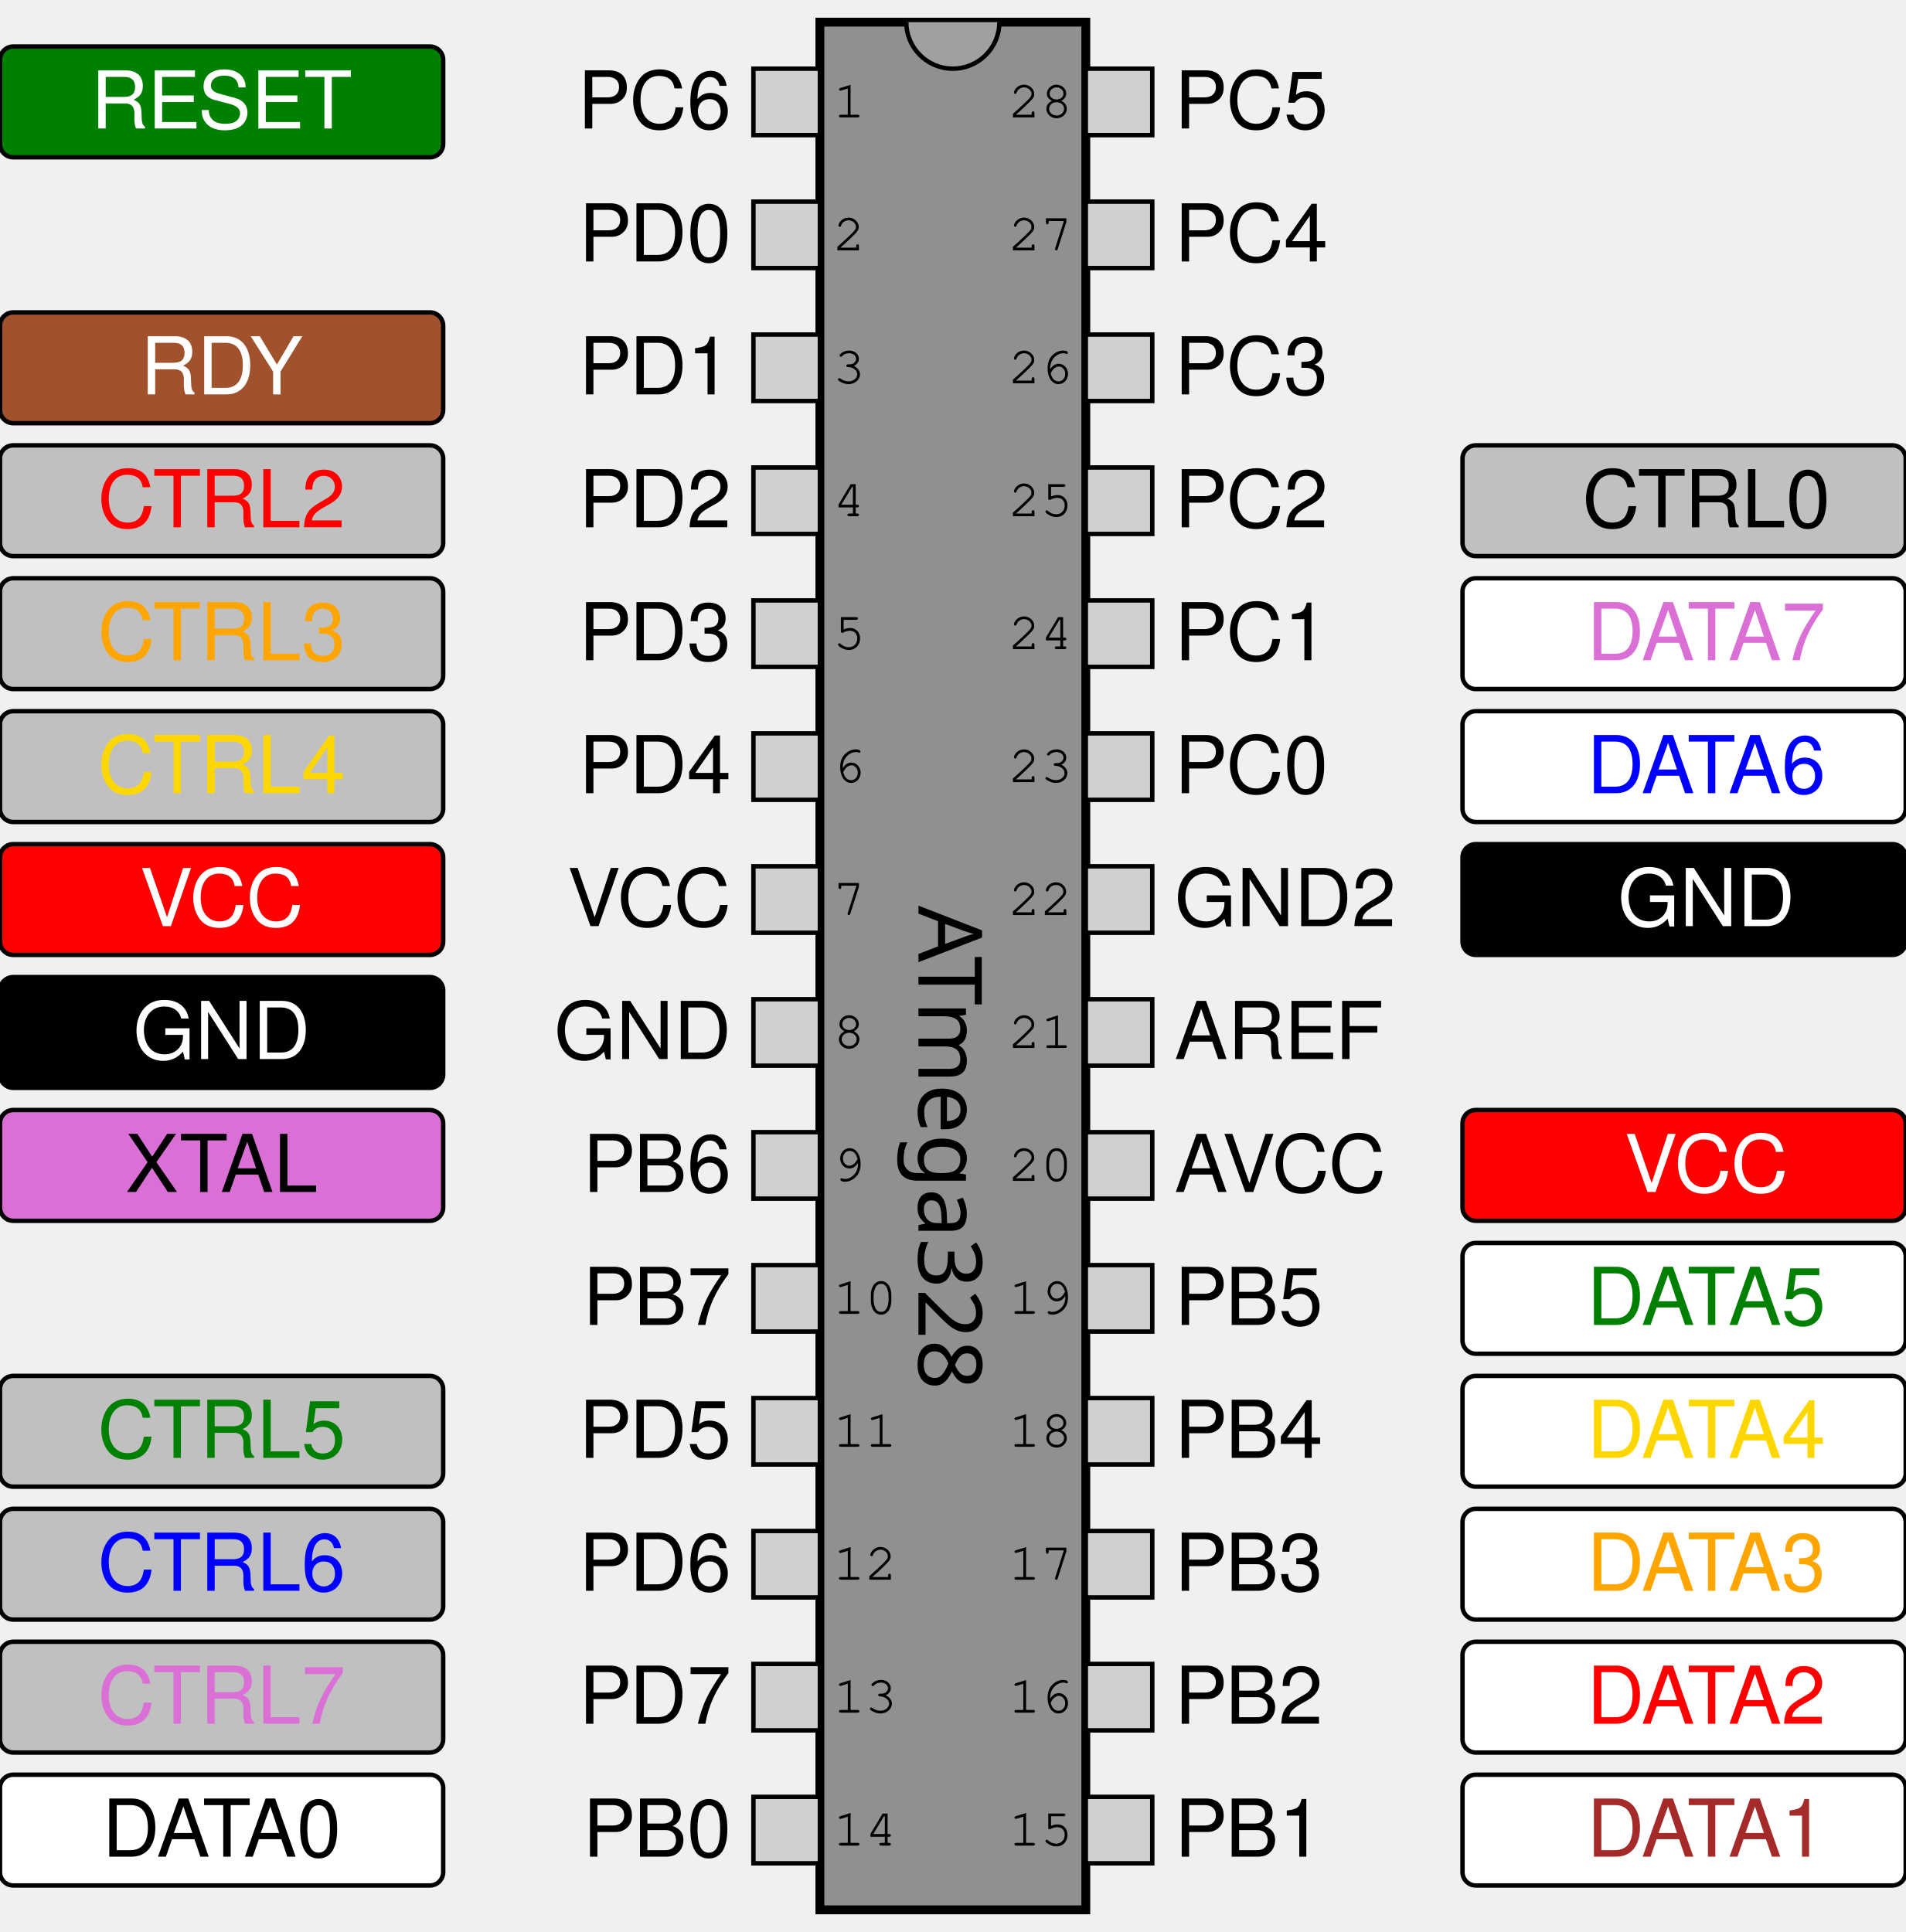
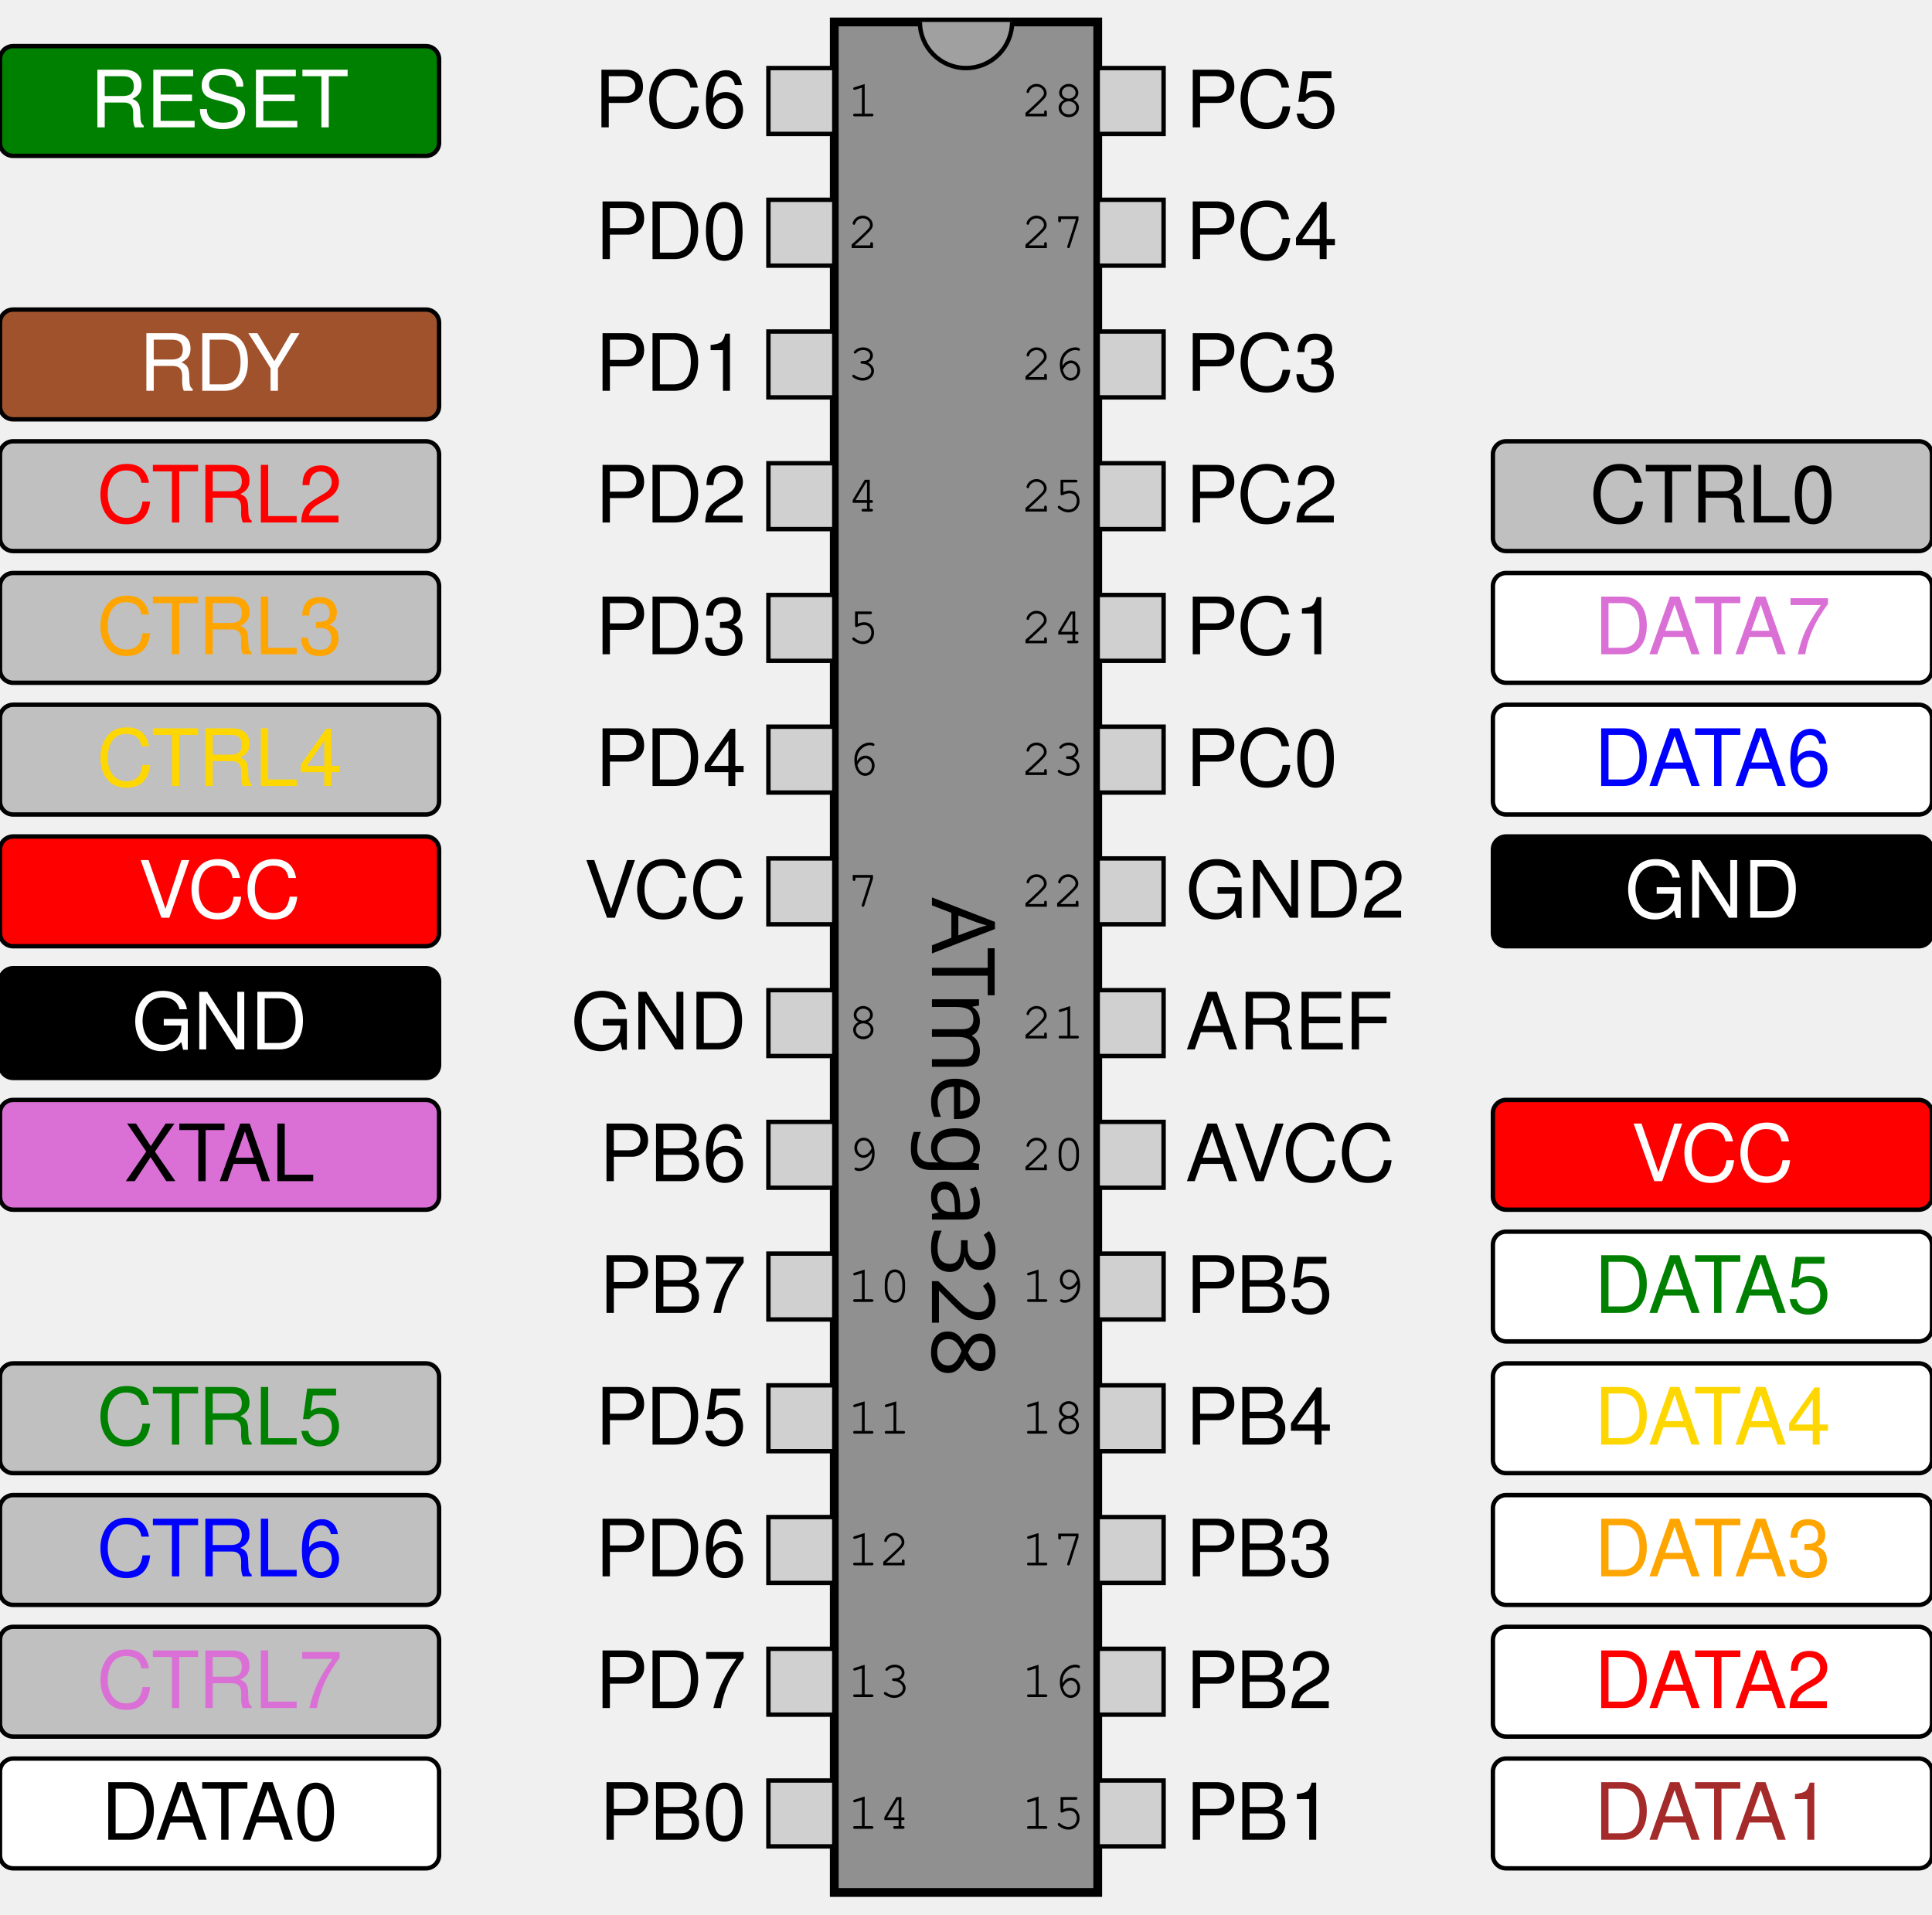
- <svg xmlns="http://www.w3.org/2000/svg" version="1.1" viewBox="0 0 430.0 436.0">
+ <svg xmlns="http://www.w3.org/2000/svg" version="1.1" viewBox="0 0 440.0 436.0">
  <defs>
    <style type="text/css">
     .ic       { fill:#909090; stroke:#000000; stroke-width:2.0 }
     .notch    { fill:#a0a0a0; stroke:#000000; stroke-width:1.0 }
     .pin      { fill:#d0d0d0; stroke:#000000; stroke-width:1.0 }
     .pinno    { font-family:"Courier"; font-size:12px }
     .label    { font-family:"Helvetica"; font-size:18px }
-      .funbox   { stroke:black }
     .function { font-family:"Helvetica"; font-size:18px; text-anchor:middle }
     .title    { font-family:"Helvetica-Bold"; font-size:20px; text-anchor:middle; writing-mode:tb; alignment-baseline:central }
+      .funbox   { stroke:black }
     
  </style>
  </defs>
-   <rect class="ic" x="185.0" y="5" width="60.0" height="426.0" />
-   <path class="notch" d="M204.5,5 a10.5,10.5 0 0,0 21,0" />
-   <text class="title" x="215.0" y="218.0">
+   <rect class="ic" x="190.0" y="5" width="60.0" height="426.0" />
+   <path class="notch" d="M209.5,5 a10.5,10.5 0 0,0 21,0" />
+   <text class="title" x="220.0" y="218.0">
    ATmega328
  </text>
-   <rect class="pin" x="170.0" y="15.5" width="15.0" height="15.0" />
-   <text class="label" x="165.0" y="29.0" text-anchor="end">
+   <rect class="pin" x="175.0" y="15.5" width="15.0" height="15.0" />
+   <text class="label" x="170.0" y="29.0" text-anchor="end">
    PC6
  </text>
-   <text class="pinno" x="188.0" y="26.5">
+   <text class="pinno" x="193.0" y="26.5">
    1
  </text>
  <rect class="funbox" x="0" y="10.5" width="100" height="25.0" rx="3" style="fill:green" />
  <text class="function" x="50" y="29.0" style="fill:white">
    RESET
  </text>
-   <rect class="pin" x="170.0" y="45.5" width="15.0" height="15.0" />
-   <text class="label" x="165.0" y="59.0" text-anchor="end">
+   <rect class="pin" x="175.0" y="45.5" width="15.0" height="15.0" />
+   <text class="label" x="170.0" y="59.0" text-anchor="end">
    PD0
  </text>
-   <text class="pinno" x="188.0" y="56.5">
+   <text class="pinno" x="193.0" y="56.5">
    2
  </text>
-   <rect class="pin" x="170.0" y="75.5" width="15.0" height="15.0" />
-   <text class="label" x="165.0" y="89.0" text-anchor="end">
+   <rect class="pin" x="175.0" y="75.5" width="15.0" height="15.0" />
+   <text class="label" x="170.0" y="89.0" text-anchor="end">
    PD1
  </text>
-   <text class="pinno" x="188.0" y="86.5">
+   <text class="pinno" x="193.0" y="86.5">
    3
  </text>
  <rect class="funbox" x="0" y="70.5" width="100" height="25.0" rx="3" style="fill:sienna" />
  <text class="function" x="50" y="89.0" style="fill:white">
    RDY
  </text>
-   <rect class="pin" x="170.0" y="105.5" width="15.0" height="15.0" />
-   <text class="label" x="165.0" y="119.0" text-anchor="end">
+   <rect class="pin" x="175.0" y="105.5" width="15.0" height="15.0" />
+   <text class="label" x="170.0" y="119.0" text-anchor="end">
    PD2
  </text>
-   <text class="pinno" x="188.0" y="116.5">
+   <text class="pinno" x="193.0" y="116.5">
    4
  </text>
  <rect class="funbox" x="0" y="100.5" width="100" height="25.0" rx="3" style="fill:silver" />
  <text class="function" x="50" y="119.0" style="fill:red">
    CTRL2
  </text>
-   <rect class="pin" x="170.0" y="135.5" width="15.0" height="15.0" />
-   <text class="label" x="165.0" y="149.0" text-anchor="end">
+   <rect class="pin" x="175.0" y="135.5" width="15.0" height="15.0" />
+   <text class="label" x="170.0" y="149.0" text-anchor="end">
    PD3
  </text>
-   <text class="pinno" x="188.0" y="146.5">
+   <text class="pinno" x="193.0" y="146.5">
    5
  </text>
  <rect class="funbox" x="0" y="130.5" width="100" height="25.0" rx="3" style="fill:silver" />
  <text class="function" x="50" y="149.0" style="fill:orange">
    CTRL3
  </text>
-   <rect class="pin" x="170.0" y="165.5" width="15.0" height="15.0" />
-   <text class="label" x="165.0" y="179.0" text-anchor="end">
+   <rect class="pin" x="175.0" y="165.5" width="15.0" height="15.0" />
+   <text class="label" x="170.0" y="179.0" text-anchor="end">
    PD4
  </text>
-   <text class="pinno" x="188.0" y="176.5">
+   <text class="pinno" x="193.0" y="176.5">
    6
  </text>
  <rect class="funbox" x="0" y="160.5" width="100" height="25.0" rx="3" style="fill:silver" />
  <text class="function" x="50" y="179.0" style="fill:gold">
    CTRL4
  </text>
-   <rect class="pin" x="170.0" y="195.5" width="15.0" height="15.0" />
-   <text class="label" x="165.0" y="209.0" text-anchor="end">
+   <rect class="pin" x="175.0" y="195.5" width="15.0" height="15.0" />
+   <text class="label" x="170.0" y="209.0" text-anchor="end">
    VCC
  </text>
-   <text class="pinno" x="188.0" y="206.5">
+   <text class="pinno" x="193.0" y="206.5">
    7
  </text>
  <rect class="funbox" x="0" y="190.5" width="100" height="25.0" rx="3" style="fill:red" />
  <text class="function" x="50" y="209.0" style="fill:white">
    VCC
  </text>
-   <rect class="pin" x="170.0" y="225.5" width="15.0" height="15.0" />
-   <text class="label" x="165.0" y="239.0" text-anchor="end">
+   <rect class="pin" x="175.0" y="225.5" width="15.0" height="15.0" />
+   <text class="label" x="170.0" y="239.0" text-anchor="end">
    GND
  </text>
-   <text class="pinno" x="188.0" y="236.5">
+   <text class="pinno" x="193.0" y="236.5">
    8
  </text>
  <rect class="funbox" x="0" y="220.5" width="100" height="25.0" rx="3" style="fill:black" />
  <text class="function" x="50" y="239.0" style="fill:white">
    GND
  </text>
-   <rect class="pin" x="170.0" y="255.5" width="15.0" height="15.0" />
-   <text class="label" x="165.0" y="269.0" text-anchor="end">
+   <rect class="pin" x="175.0" y="255.5" width="15.0" height="15.0" />
+   <text class="label" x="170.0" y="269.0" text-anchor="end">
    PB6
  </text>
-   <text class="pinno" x="188.0" y="266.5">
+   <text class="pinno" x="193.0" y="266.5">
    9
  </text>
  <rect class="funbox" x="0" y="250.5" width="100" height="25.0" rx="3" style="fill:orchid" />
  <text class="function" x="50" y="269.0" style="fill:black">
    XTAL
  </text>
-   <rect class="pin" x="170.0" y="285.5" width="15.0" height="15.0" />
-   <text class="label" x="165.0" y="299.0" text-anchor="end">
+   <rect class="pin" x="175.0" y="285.5" width="15.0" height="15.0" />
+   <text class="label" x="170.0" y="299.0" text-anchor="end">
    PB7
  </text>
-   <text class="pinno" x="188.0" y="296.5">
+   <text class="pinno" x="193.0" y="296.5">
    10
  </text>
-   <rect class="pin" x="170.0" y="315.5" width="15.0" height="15.0" />
-   <text class="label" x="165.0" y="329.0" text-anchor="end">
+   <rect class="pin" x="175.0" y="315.5" width="15.0" height="15.0" />
+   <text class="label" x="170.0" y="329.0" text-anchor="end">
    PD5
  </text>
-   <text class="pinno" x="188.0" y="326.5">
+   <text class="pinno" x="193.0" y="326.5">
    11
  </text>
  <rect class="funbox" x="0" y="310.5" width="100" height="25.0" rx="3" style="fill:silver" />
  <text class="function" x="50" y="329.0" style="fill:green">
    CTRL5
  </text>
-   <rect class="pin" x="170.0" y="345.5" width="15.0" height="15.0" />
-   <text class="label" x="165.0" y="359.0" text-anchor="end">
+   <rect class="pin" x="175.0" y="345.5" width="15.0" height="15.0" />
+   <text class="label" x="170.0" y="359.0" text-anchor="end">
    PD6
  </text>
-   <text class="pinno" x="188.0" y="356.5">
+   <text class="pinno" x="193.0" y="356.5">
    12
  </text>
  <rect class="funbox" x="0" y="340.5" width="100" height="25.0" rx="3" style="fill:silver" />
  <text class="function" x="50" y="359.0" style="fill:blue">
    CTRL6
  </text>
-   <rect class="pin" x="170.0" y="375.5" width="15.0" height="15.0" />
-   <text class="label" x="165.0" y="389.0" text-anchor="end">
+   <rect class="pin" x="175.0" y="375.5" width="15.0" height="15.0" />
+   <text class="label" x="170.0" y="389.0" text-anchor="end">
    PD7
  </text>
-   <text class="pinno" x="188.0" y="386.5">
+   <text class="pinno" x="193.0" y="386.5">
    13
  </text>
  <rect class="funbox" x="0" y="370.5" width="100" height="25.0" rx="3" style="fill:silver" />
  <text class="function" x="50" y="389.0" style="fill:orchid">
    CTRL7
  </text>
-   <rect class="pin" x="170.0" y="405.5" width="15.0" height="15.0" />
-   <text class="label" x="165.0" y="419.0" text-anchor="end">
+   <rect class="pin" x="175.0" y="405.5" width="15.0" height="15.0" />
+   <text class="label" x="170.0" y="419.0" text-anchor="end">
    PB0
  </text>
-   <text class="pinno" x="188.0" y="416.5">
+   <text class="pinno" x="193.0" y="416.5">
    14
  </text>
  <rect class="funbox" x="0" y="400.5" width="100" height="25.0" rx="3" style="fill:white" />
  <text class="function" x="50" y="419.0" style="fill:black">
    DATA0
  </text>
-   <rect class="pin" x="245.0" y="405.5" width="15.0" height="15.0" />
-   <text class="pinno" x="242.0" y="416.5" text-anchor="end">
+   <rect class="pin" x="250.0" y="405.5" width="15.0" height="15.0" />
+   <text class="pinno" x="247.0" y="416.5" text-anchor="end">
    15
  </text>
-   <text class="label" x="265.0" y="419.0">
+   <text class="label" x="270.0" y="419.0">
    PB1
  </text>
-   <rect class="funbox" x="330.0" y="400.5" width="100" height="25.0" rx="3" style="fill:white" />
-   <text class="function" x="385.0" y="419.0" style="fill:brown">
+   <rect class="funbox" x="340.0" y="400.5" width="100" height="25.0" rx="3" style="fill:white" />
+   <text class="function" x="390.0" y="419.0" style="fill:brown">
    DATA1
  </text>
-   <rect class="pin" x="245.0" y="375.5" width="15.0" height="15.0" />
-   <text class="pinno" x="242.0" y="386.5" text-anchor="end">
+   <rect class="pin" x="250.0" y="375.5" width="15.0" height="15.0" />
+   <text class="pinno" x="247.0" y="386.5" text-anchor="end">
    16
  </text>
-   <text class="label" x="265.0" y="389.0">
+   <text class="label" x="270.0" y="389.0">
    PB2
  </text>
-   <rect class="funbox" x="330.0" y="370.5" width="100" height="25.0" rx="3" style="fill:white" />
-   <text class="function" x="385.0" y="389.0" style="fill:red">
+   <rect class="funbox" x="340.0" y="370.5" width="100" height="25.0" rx="3" style="fill:white" />
+   <text class="function" x="390.0" y="389.0" style="fill:red">
    DATA2
  </text>
-   <rect class="pin" x="245.0" y="345.5" width="15.0" height="15.0" />
-   <text class="pinno" x="242.0" y="356.5" text-anchor="end">
+   <rect class="pin" x="250.0" y="345.5" width="15.0" height="15.0" />
+   <text class="pinno" x="247.0" y="356.5" text-anchor="end">
    17
  </text>
-   <text class="label" x="265.0" y="359.0">
+   <text class="label" x="270.0" y="359.0">
    PB3
  </text>
-   <rect class="funbox" x="330.0" y="340.5" width="100" height="25.0" rx="3" style="fill:white" />
-   <text class="function" x="385.0" y="359.0" style="fill:orange">
+   <rect class="funbox" x="340.0" y="340.5" width="100" height="25.0" rx="3" style="fill:white" />
+   <text class="function" x="390.0" y="359.0" style="fill:orange">
    DATA3
  </text>
-   <rect class="pin" x="245.0" y="315.5" width="15.0" height="15.0" />
-   <text class="pinno" x="242.0" y="326.5" text-anchor="end">
+   <rect class="pin" x="250.0" y="315.5" width="15.0" height="15.0" />
+   <text class="pinno" x="247.0" y="326.5" text-anchor="end">
    18
  </text>
-   <text class="label" x="265.0" y="329.0">
+   <text class="label" x="270.0" y="329.0">
    PB4
  </text>
-   <rect class="funbox" x="330.0" y="310.5" width="100" height="25.0" rx="3" style="fill:white" />
-   <text class="function" x="385.0" y="329.0" style="fill:gold">
+   <rect class="funbox" x="340.0" y="310.5" width="100" height="25.0" rx="3" style="fill:white" />
+   <text class="function" x="390.0" y="329.0" style="fill:gold">
    DATA4
  </text>
-   <rect class="pin" x="245.0" y="285.5" width="15.0" height="15.0" />
-   <text class="pinno" x="242.0" y="296.5" text-anchor="end">
+   <rect class="pin" x="250.0" y="285.5" width="15.0" height="15.0" />
+   <text class="pinno" x="247.0" y="296.5" text-anchor="end">
    19
  </text>
-   <text class="label" x="265.0" y="299.0">
+   <text class="label" x="270.0" y="299.0">
    PB5
  </text>
-   <rect class="funbox" x="330.0" y="280.5" width="100" height="25.0" rx="3" style="fill:white" />
-   <text class="function" x="385.0" y="299.0" style="fill:green">
+   <rect class="funbox" x="340.0" y="280.5" width="100" height="25.0" rx="3" style="fill:white" />
+   <text class="function" x="390.0" y="299.0" style="fill:green">
    DATA5
  </text>
-   <rect class="pin" x="245.0" y="255.5" width="15.0" height="15.0" />
-   <text class="pinno" x="242.0" y="266.5" text-anchor="end">
+   <rect class="pin" x="250.0" y="255.5" width="15.0" height="15.0" />
+   <text class="pinno" x="247.0" y="266.5" text-anchor="end">
    20
  </text>
-   <text class="label" x="265.0" y="269.0">
+   <text class="label" x="270.0" y="269.0">
    AVCC
  </text>
-   <rect class="funbox" x="330.0" y="250.5" width="100" height="25.0" rx="3" style="fill:red" />
-   <text class="function" x="385.0" y="269.0" style="fill:white">
+   <rect class="funbox" x="340.0" y="250.5" width="100" height="25.0" rx="3" style="fill:red" />
+   <text class="function" x="390.0" y="269.0" style="fill:white">
    VCC
  </text>
-   <rect class="pin" x="245.0" y="225.5" width="15.0" height="15.0" />
-   <text class="pinno" x="242.0" y="236.5" text-anchor="end">
+   <rect class="pin" x="250.0" y="225.5" width="15.0" height="15.0" />
+   <text class="pinno" x="247.0" y="236.5" text-anchor="end">
    21
  </text>
-   <text class="label" x="265.0" y="239.0">
+   <text class="label" x="270.0" y="239.0">
    AREF
  </text>
-   <rect class="pin" x="245.0" y="195.5" width="15.0" height="15.0" />
-   <text class="pinno" x="242.0" y="206.5" text-anchor="end">
+   <rect class="pin" x="250.0" y="195.5" width="15.0" height="15.0" />
+   <text class="pinno" x="247.0" y="206.5" text-anchor="end">
    22
  </text>
-   <text class="label" x="265.0" y="209.0">
+   <text class="label" x="270.0" y="209.0">
    GND2
  </text>
-   <rect class="funbox" x="330.0" y="190.5" width="100" height="25.0" rx="3" style="fill:black" />
-   <text class="function" x="385.0" y="209.0" style="fill:white">
+   <rect class="funbox" x="340.0" y="190.5" width="100" height="25.0" rx="3" style="fill:black" />
+   <text class="function" x="390.0" y="209.0" style="fill:white">
    GND
  </text>
-   <rect class="pin" x="245.0" y="165.5" width="15.0" height="15.0" />
-   <text class="pinno" x="242.0" y="176.5" text-anchor="end">
+   <rect class="pin" x="250.0" y="165.5" width="15.0" height="15.0" />
+   <text class="pinno" x="247.0" y="176.5" text-anchor="end">
    23
  </text>
-   <text class="label" x="265.0" y="179.0">
+   <text class="label" x="270.0" y="179.0">
    PC0
  </text>
-   <rect class="funbox" x="330.0" y="160.5" width="100" height="25.0" rx="3" style="fill:white" />
-   <text class="function" x="385.0" y="179.0" style="fill:blue">
+   <rect class="funbox" x="340.0" y="160.5" width="100" height="25.0" rx="3" style="fill:white" />
+   <text class="function" x="390.0" y="179.0" style="fill:blue">
    DATA6
  </text>
-   <rect class="pin" x="245.0" y="135.5" width="15.0" height="15.0" />
-   <text class="pinno" x="242.0" y="146.5" text-anchor="end">
+   <rect class="pin" x="250.0" y="135.5" width="15.0" height="15.0" />
+   <text class="pinno" x="247.0" y="146.5" text-anchor="end">
    24
  </text>
-   <text class="label" x="265.0" y="149.0">
+   <text class="label" x="270.0" y="149.0">
    PC1
  </text>
-   <rect class="funbox" x="330.0" y="130.5" width="100" height="25.0" rx="3" style="fill:white" />
-   <text class="function" x="385.0" y="149.0" style="fill:orchid">
+   <rect class="funbox" x="340.0" y="130.5" width="100" height="25.0" rx="3" style="fill:white" />
+   <text class="function" x="390.0" y="149.0" style="fill:orchid">
    DATA7
  </text>
-   <rect class="pin" x="245.0" y="105.5" width="15.0" height="15.0" />
-   <text class="pinno" x="242.0" y="116.5" text-anchor="end">
+   <rect class="pin" x="250.0" y="105.5" width="15.0" height="15.0" />
+   <text class="pinno" x="247.0" y="116.5" text-anchor="end">
    25
  </text>
-   <text class="label" x="265.0" y="119.0">
+   <text class="label" x="270.0" y="119.0">
    PC2
  </text>
-   <rect class="funbox" x="330.0" y="100.5" width="100" height="25.0" rx="3" style="fill:silver" />
-   <text class="function" x="385.0" y="119.0" style="fill:black">
+   <rect class="funbox" x="340.0" y="100.5" width="100" height="25.0" rx="3" style="fill:silver" />
+   <text class="function" x="390.0" y="119.0" style="fill:black">
    CTRL0
  </text>
-   <rect class="pin" x="245.0" y="75.5" width="15.0" height="15.0" />
-   <text class="pinno" x="242.0" y="86.5" text-anchor="end">
+   <rect class="pin" x="250.0" y="75.5" width="15.0" height="15.0" />
+   <text class="pinno" x="247.0" y="86.5" text-anchor="end">
    26
  </text>
-   <text class="label" x="265.0" y="89.0">
+   <text class="label" x="270.0" y="89.0">
    PC3
  </text>
-   <rect class="pin" x="245.0" y="45.5" width="15.0" height="15.0" />
-   <text class="pinno" x="242.0" y="56.5" text-anchor="end">
+   <rect class="pin" x="250.0" y="45.5" width="15.0" height="15.0" />
+   <text class="pinno" x="247.0" y="56.5" text-anchor="end">
    27
  </text>
-   <text class="label" x="265.0" y="59.0">
+   <text class="label" x="270.0" y="59.0">
    PC4
  </text>
-   <rect class="pin" x="245.0" y="15.5" width="15.0" height="15.0" />
-   <text class="pinno" x="242.0" y="26.5" text-anchor="end">
+   <rect class="pin" x="250.0" y="15.5" width="15.0" height="15.0" />
+   <text class="pinno" x="247.0" y="26.5" text-anchor="end">
    28
  </text>
-   <text class="label" x="265.0" y="29.0">
+   <text class="label" x="270.0" y="29.0">
    PC5
  </text>
</svg>
